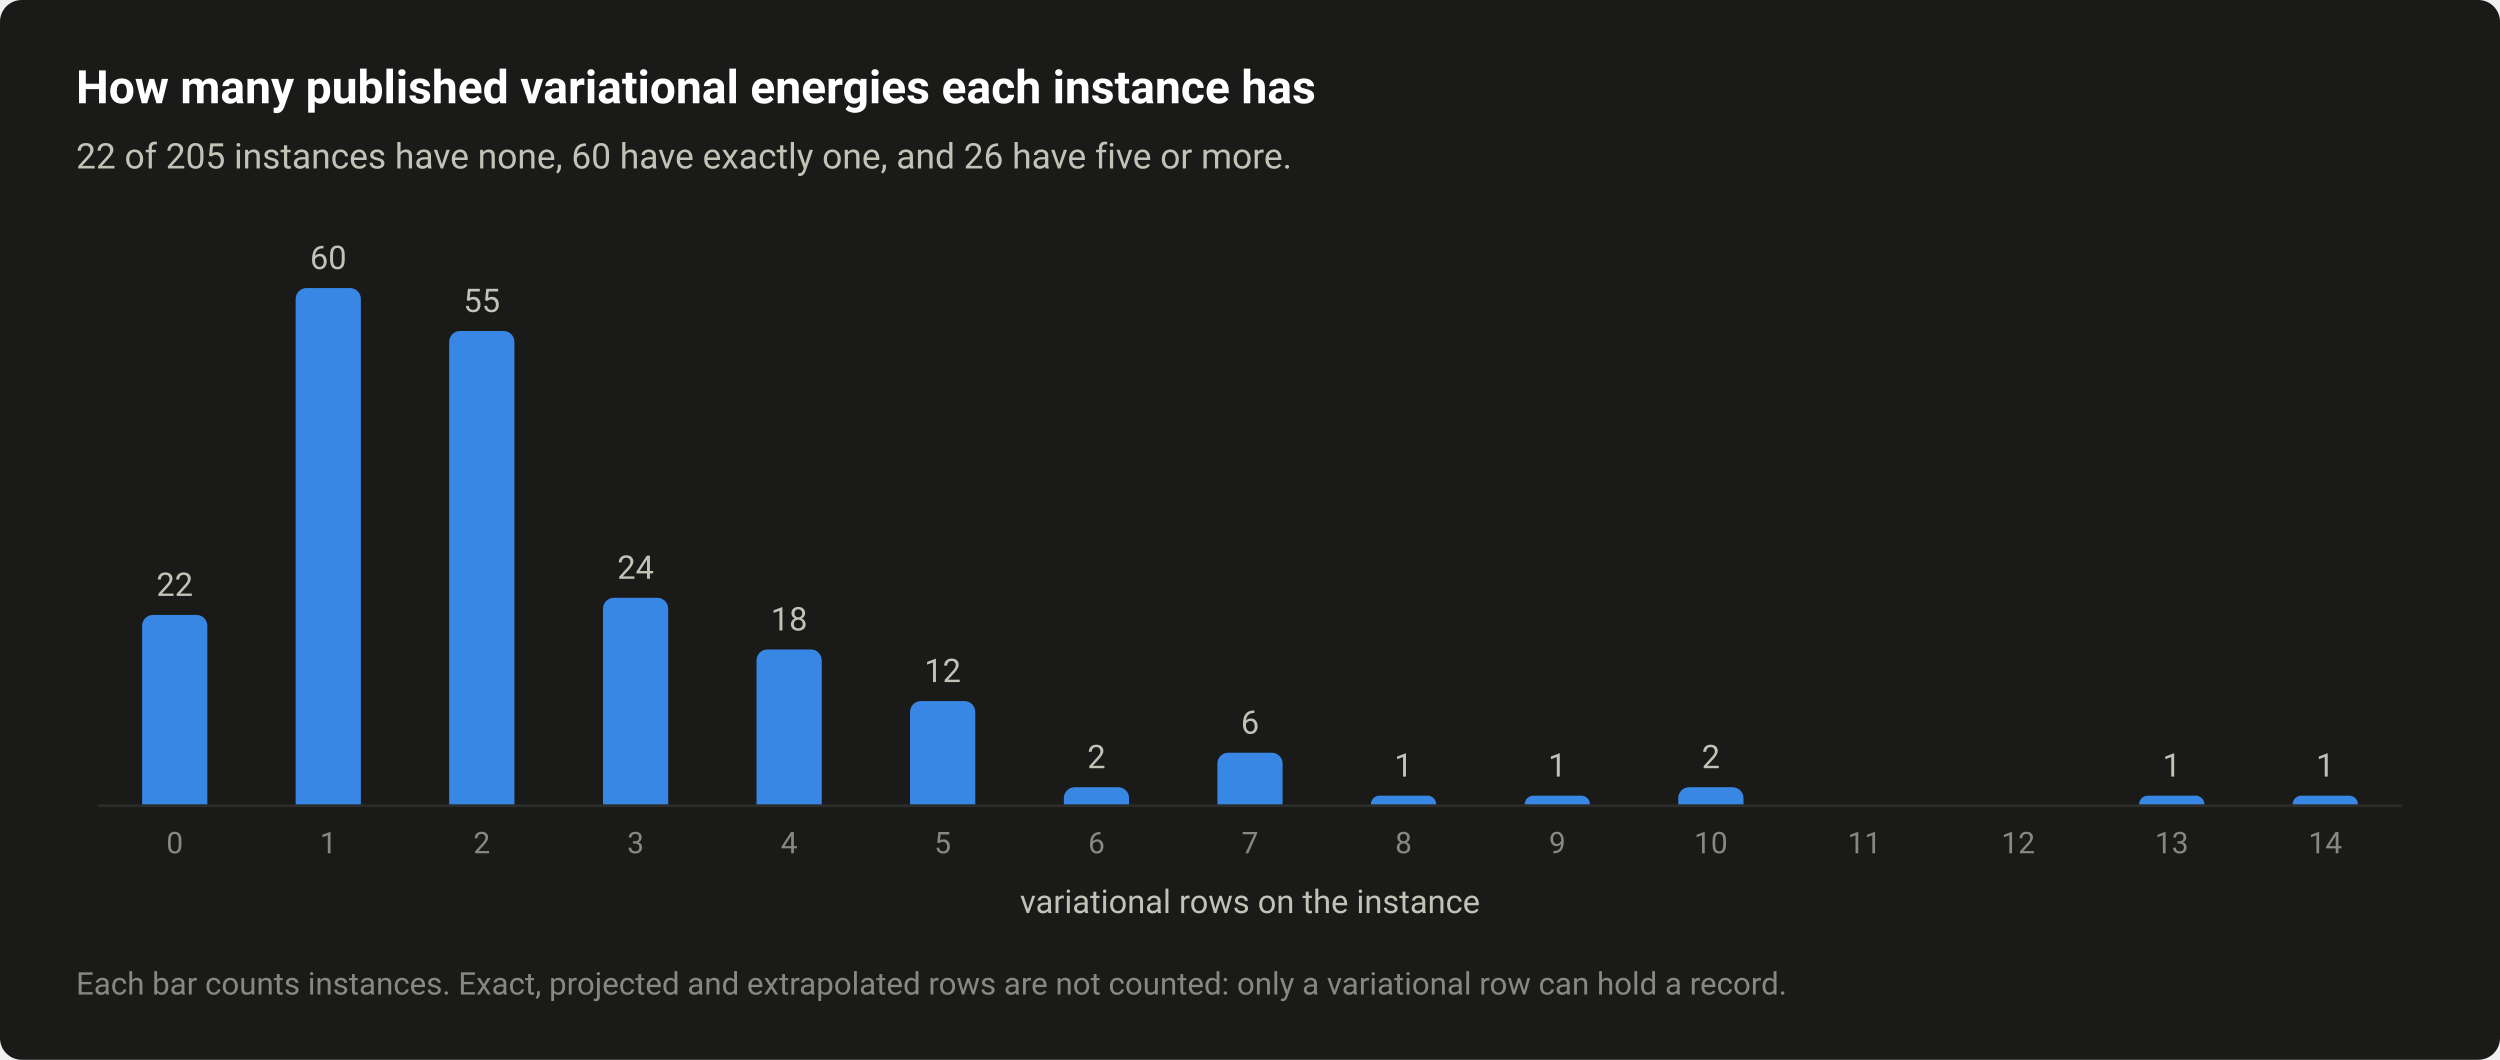
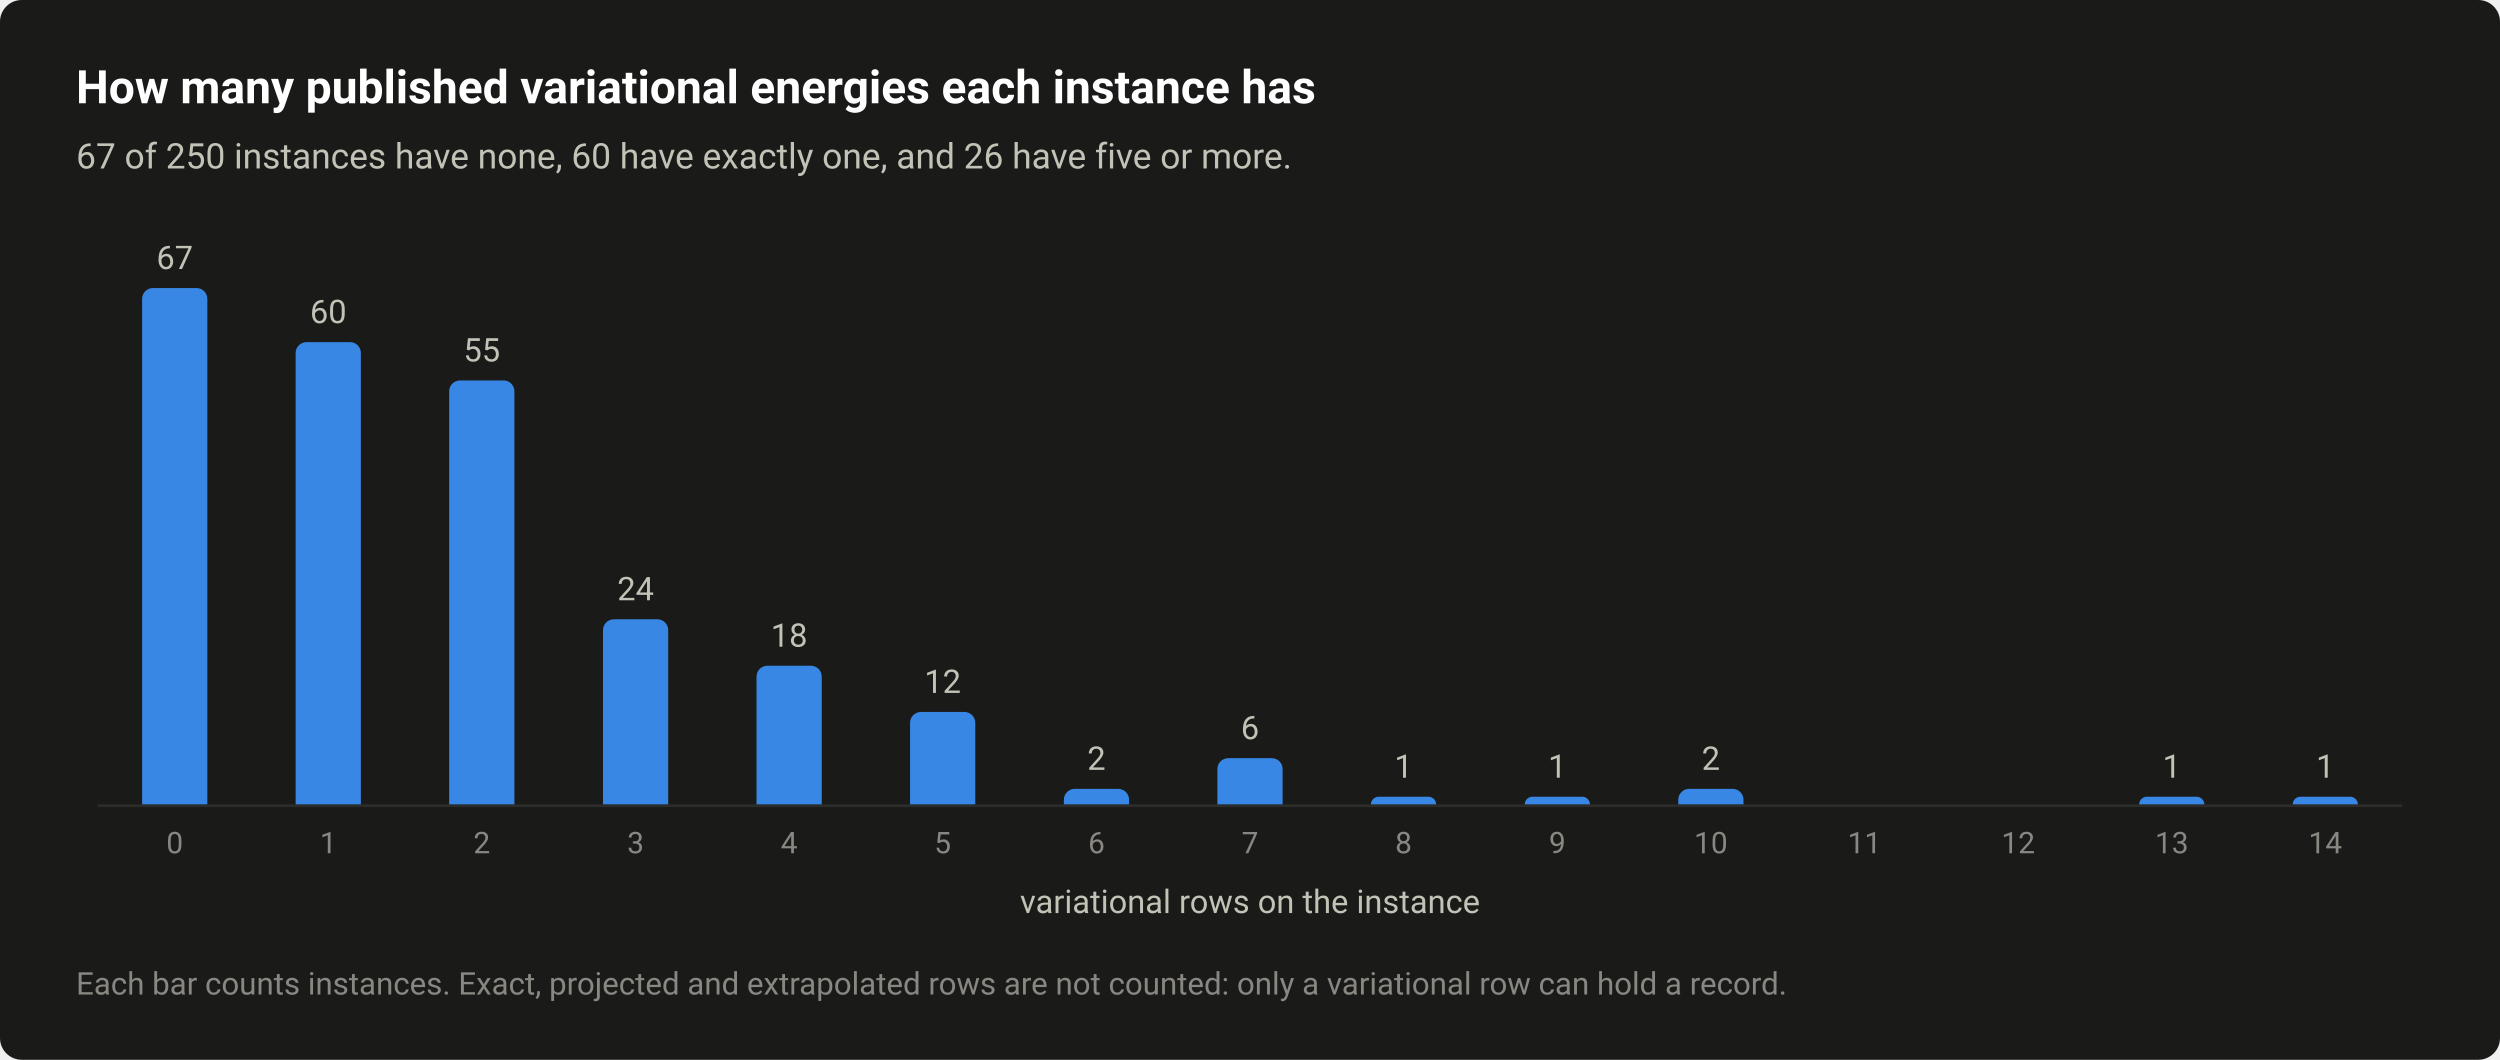
<svg xmlns="http://www.w3.org/2000/svg" width="920" height="390" viewBox="0 0 920 390" role="img" aria-labelledby="title desc">
  <style>text{font-family:system-ui,-apple-system,"Segoe UI",Roboto,"Helvetica Neue",Arial,sans-serif}</style>
  <rect width="920" height="390" rx="8" fill="#1a1a19" />
  <text x="28" y="38" font-size="17" fill="#ffffff" font-weight="600">How many published variational energies each instance has</text>
-   <text x="28" y="62" font-size="13" fill="#c3c2b7">22 of 205 instances have none, 60 have exactly one, and 26 have five or more.</text>
+   <text x="28" y="62" font-size="13" fill="#c3c2b7">67 of 250 instances have none, 60 have exactly one, and 26 have five or more.</text>
  <path d="M36 296.5H884" stroke="#2c2c2a" stroke-width="1" />
-   <path d="M52.3 296V230.3A4 4 0 0 1 56.3 226.3H72.3A4 4 0 0 1 76.3 230.3V296Z" fill="#3987e5" />
-   <text x="64.3" y="219.3" font-size="12" fill="#c3c2b7" text-anchor="middle" style="font-variant-numeric:tabular-nums">22</text>
+   <path d="M52.3 296V110A4 4 0 0 1 56.3 106H72.3A4 4 0 0 1 76.3 110V296Z" fill="#3987e5" />
+   <text x="64.3" y="99" font-size="12" fill="#c3c2b7" text-anchor="middle" style="font-variant-numeric:tabular-nums">67</text>
  <text x="64.3" y="314" font-size="11" fill="#898781" text-anchor="middle" style="font-variant-numeric:tabular-nums">0</text>
-   <path d="M108.8 296V110A4 4 0 0 1 112.8 106H128.8A4 4 0 0 1 132.8 110V296Z" fill="#3987e5" />
-   <text x="120.8" y="99" font-size="12" fill="#c3c2b7" text-anchor="middle" style="font-variant-numeric:tabular-nums">60</text>
+   <path d="M108.8 296V129.9A4 4 0 0 1 112.8 125.9H128.8A4 4 0 0 1 132.8 129.9V296Z" fill="#3987e5" />
+   <text x="120.8" y="118.9" font-size="12" fill="#c3c2b7" text-anchor="middle" style="font-variant-numeric:tabular-nums">60</text>
  <text x="120.8" y="314" font-size="11" fill="#898781" text-anchor="middle" style="font-variant-numeric:tabular-nums">1</text>
-   <path d="M165.3 296V125.8A4 4 0 0 1 169.3 121.8H185.3A4 4 0 0 1 189.3 125.8V296Z" fill="#3987e5" />
-   <text x="177.3" y="114.8" font-size="12" fill="#c3c2b7" text-anchor="middle" style="font-variant-numeric:tabular-nums">55</text>
+   <path d="M165.3 296V144A4 4 0 0 1 169.3 140H185.3A4 4 0 0 1 189.3 144V296Z" fill="#3987e5" />
+   <text x="177.3" y="133" font-size="12" fill="#c3c2b7" text-anchor="middle" style="font-variant-numeric:tabular-nums">55</text>
  <text x="177.3" y="314" font-size="11" fill="#898781" text-anchor="middle" style="font-variant-numeric:tabular-nums">2</text>
-   <path d="M221.9 296V224A4 4 0 0 1 225.9 220H241.9A4 4 0 0 1 245.9 224V296Z" fill="#3987e5" />
-   <text x="233.9" y="213" font-size="12" fill="#c3c2b7" text-anchor="middle" style="font-variant-numeric:tabular-nums">24</text>
+   <path d="M221.9 296V231.9A4 4 0 0 1 225.9 227.9H241.9A4 4 0 0 1 245.9 231.9V296Z" fill="#3987e5" />
+   <text x="233.9" y="220.9" font-size="12" fill="#c3c2b7" text-anchor="middle" style="font-variant-numeric:tabular-nums">24</text>
  <text x="233.9" y="314" font-size="11" fill="#898781" text-anchor="middle" style="font-variant-numeric:tabular-nums">3</text>
-   <path d="M278.4 296V243A4 4 0 0 1 282.4 239H298.4A4 4 0 0 1 302.4 243V296Z" fill="#3987e5" />
-   <text x="290.4" y="232" font-size="12" fill="#c3c2b7" text-anchor="middle" style="font-variant-numeric:tabular-nums">18</text>
+   <path d="M278.4 296V249A4 4 0 0 1 282.4 245H298.4A4 4 0 0 1 302.4 249V296Z" fill="#3987e5" />
+   <text x="290.4" y="238" font-size="12" fill="#c3c2b7" text-anchor="middle" style="font-variant-numeric:tabular-nums">18</text>
  <text x="290.4" y="314" font-size="11" fill="#898781" text-anchor="middle" style="font-variant-numeric:tabular-nums">4</text>
-   <path d="M334.9 296V262A4 4 0 0 1 338.9 258H354.9A4 4 0 0 1 358.9 262V296Z" fill="#3987e5" />
-   <text x="346.9" y="251" font-size="12" fill="#c3c2b7" text-anchor="middle" style="font-variant-numeric:tabular-nums">12</text>
+   <path d="M334.9 296V266A4 4 0 0 1 338.9 262H354.9A4 4 0 0 1 358.9 266V296Z" fill="#3987e5" />
+   <text x="346.9" y="255" font-size="12" fill="#c3c2b7" text-anchor="middle" style="font-variant-numeric:tabular-nums">12</text>
  <text x="346.9" y="314" font-size="11" fill="#898781" text-anchor="middle" style="font-variant-numeric:tabular-nums">5</text>
-   <path d="M391.5 296V293.7A4 4 0 0 1 395.5 289.7H411.5A4 4 0 0 1 415.5 293.7V296Z" fill="#3987e5" />
-   <text x="403.5" y="282.7" font-size="12" fill="#c3c2b7" text-anchor="middle" style="font-variant-numeric:tabular-nums">2</text>
+   <path d="M391.5 296V294.3A4 4 0 0 1 395.5 290.3H411.5A4 4 0 0 1 415.5 294.3V296Z" fill="#3987e5" />
+   <text x="403.5" y="283.3" font-size="12" fill="#c3c2b7" text-anchor="middle" style="font-variant-numeric:tabular-nums">2</text>
  <text x="403.5" y="314" font-size="11" fill="#898781" text-anchor="middle" style="font-variant-numeric:tabular-nums">6</text>
-   <path d="M448 296V281A4 4 0 0 1 452 277H468A4 4 0 0 1 472 281V296Z" fill="#3987e5" />
-   <text x="460" y="270" font-size="12" fill="#c3c2b7" text-anchor="middle" style="font-variant-numeric:tabular-nums">6</text>
+   <path d="M448 296V283A4 4 0 0 1 452 279H468A4 4 0 0 1 472 283V296Z" fill="#3987e5" />
+   <text x="460" y="272" font-size="12" fill="#c3c2b7" text-anchor="middle" style="font-variant-numeric:tabular-nums">6</text>
  <text x="460" y="314" font-size="11" fill="#898781" text-anchor="middle" style="font-variant-numeric:tabular-nums">7</text>
-   <path d="M504.5 296V296A3.167 3.167 0 0 1 507.7 292.8H525.4A3.167 3.167 0 0 1 528.5 296V296Z" fill="#3987e5" />
-   <text x="516.5" y="285.8" font-size="12" fill="#c3c2b7" text-anchor="middle" style="font-variant-numeric:tabular-nums">1</text>
+   <path d="M504.5 296V296A2.836 2.836 0 0 1 507.4 293.2H525.7A2.836 2.836 0 0 1 528.5 296V296Z" fill="#3987e5" />
+   <text x="516.5" y="286.2" font-size="12" fill="#c3c2b7" text-anchor="middle" style="font-variant-numeric:tabular-nums">1</text>
  <text x="516.5" y="314" font-size="11" fill="#898781" text-anchor="middle" style="font-variant-numeric:tabular-nums">8</text>
-   <path d="M561.1 296V296A3.167 3.167 0 0 1 564.2 292.8H581.9A3.167 3.167 0 0 1 585.1 296V296Z" fill="#3987e5" />
-   <text x="573.1" y="285.8" font-size="12" fill="#c3c2b7" text-anchor="middle" style="font-variant-numeric:tabular-nums">1</text>
+   <path d="M561.1 296V296A2.836 2.836 0 0 1 563.9 293.2H582.2A2.836 2.836 0 0 1 585.1 296V296Z" fill="#3987e5" />
+   <text x="573.1" y="286.2" font-size="12" fill="#c3c2b7" text-anchor="middle" style="font-variant-numeric:tabular-nums">1</text>
  <text x="573.1" y="314" font-size="11" fill="#898781" text-anchor="middle" style="font-variant-numeric:tabular-nums">9</text>
-   <path d="M617.6 296V293.7A4 4 0 0 1 621.6 289.7H637.6A4 4 0 0 1 641.6 293.7V296Z" fill="#3987e5" />
-   <text x="629.6" y="282.7" font-size="12" fill="#c3c2b7" text-anchor="middle" style="font-variant-numeric:tabular-nums">2</text>
+   <path d="M617.6 296V294.3A4 4 0 0 1 621.6 290.3H637.6A4 4 0 0 1 641.6 294.3V296Z" fill="#3987e5" />
+   <text x="629.6" y="283.3" font-size="12" fill="#c3c2b7" text-anchor="middle" style="font-variant-numeric:tabular-nums">2</text>
  <text x="629.6" y="314" font-size="11" fill="#898781" text-anchor="middle" style="font-variant-numeric:tabular-nums">10</text>
  <text x="686.1" y="314" font-size="11" fill="#898781" text-anchor="middle" style="font-variant-numeric:tabular-nums">11</text>
  <text x="742.7" y="314" font-size="11" fill="#898781" text-anchor="middle" style="font-variant-numeric:tabular-nums">12</text>
-   <path d="M787.2 296V296A3.167 3.167 0 0 1 790.4 292.8H808A3.167 3.167 0 0 1 811.2 296V296Z" fill="#3987e5" />
-   <text x="799.2" y="285.8" font-size="12" fill="#c3c2b7" text-anchor="middle" style="font-variant-numeric:tabular-nums">1</text>
+   <path d="M787.2 296V296A2.836 2.836 0 0 1 790 293.2H808.4A2.836 2.836 0 0 1 811.2 296V296Z" fill="#3987e5" />
+   <text x="799.2" y="286.2" font-size="12" fill="#c3c2b7" text-anchor="middle" style="font-variant-numeric:tabular-nums">1</text>
  <text x="799.2" y="314" font-size="11" fill="#898781" text-anchor="middle" style="font-variant-numeric:tabular-nums">13</text>
-   <path d="M843.7 296V296A3.167 3.167 0 0 1 846.9 292.8H864.6A3.167 3.167 0 0 1 867.7 296V296Z" fill="#3987e5" />
-   <text x="855.7" y="285.8" font-size="12" fill="#c3c2b7" text-anchor="middle" style="font-variant-numeric:tabular-nums">1</text>
+   <path d="M843.7 296V296A2.836 2.836 0 0 1 846.6 293.2H864.9A2.836 2.836 0 0 1 867.7 296V296Z" fill="#3987e5" />
+   <text x="855.7" y="286.2" font-size="12" fill="#c3c2b7" text-anchor="middle" style="font-variant-numeric:tabular-nums">1</text>
  <text x="855.7" y="314" font-size="11" fill="#898781" text-anchor="middle" style="font-variant-numeric:tabular-nums">14</text>
  <text x="460" y="336" font-size="12" fill="#c3c2b7" text-anchor="middle">variational rows on the instance</text>
  <text x="28" y="366" font-size="11.5" fill="#898781">Each bar counts instances. Exact, projected and extrapolated rows are not counted: only a variational row can hold a record.</text>
</svg>
